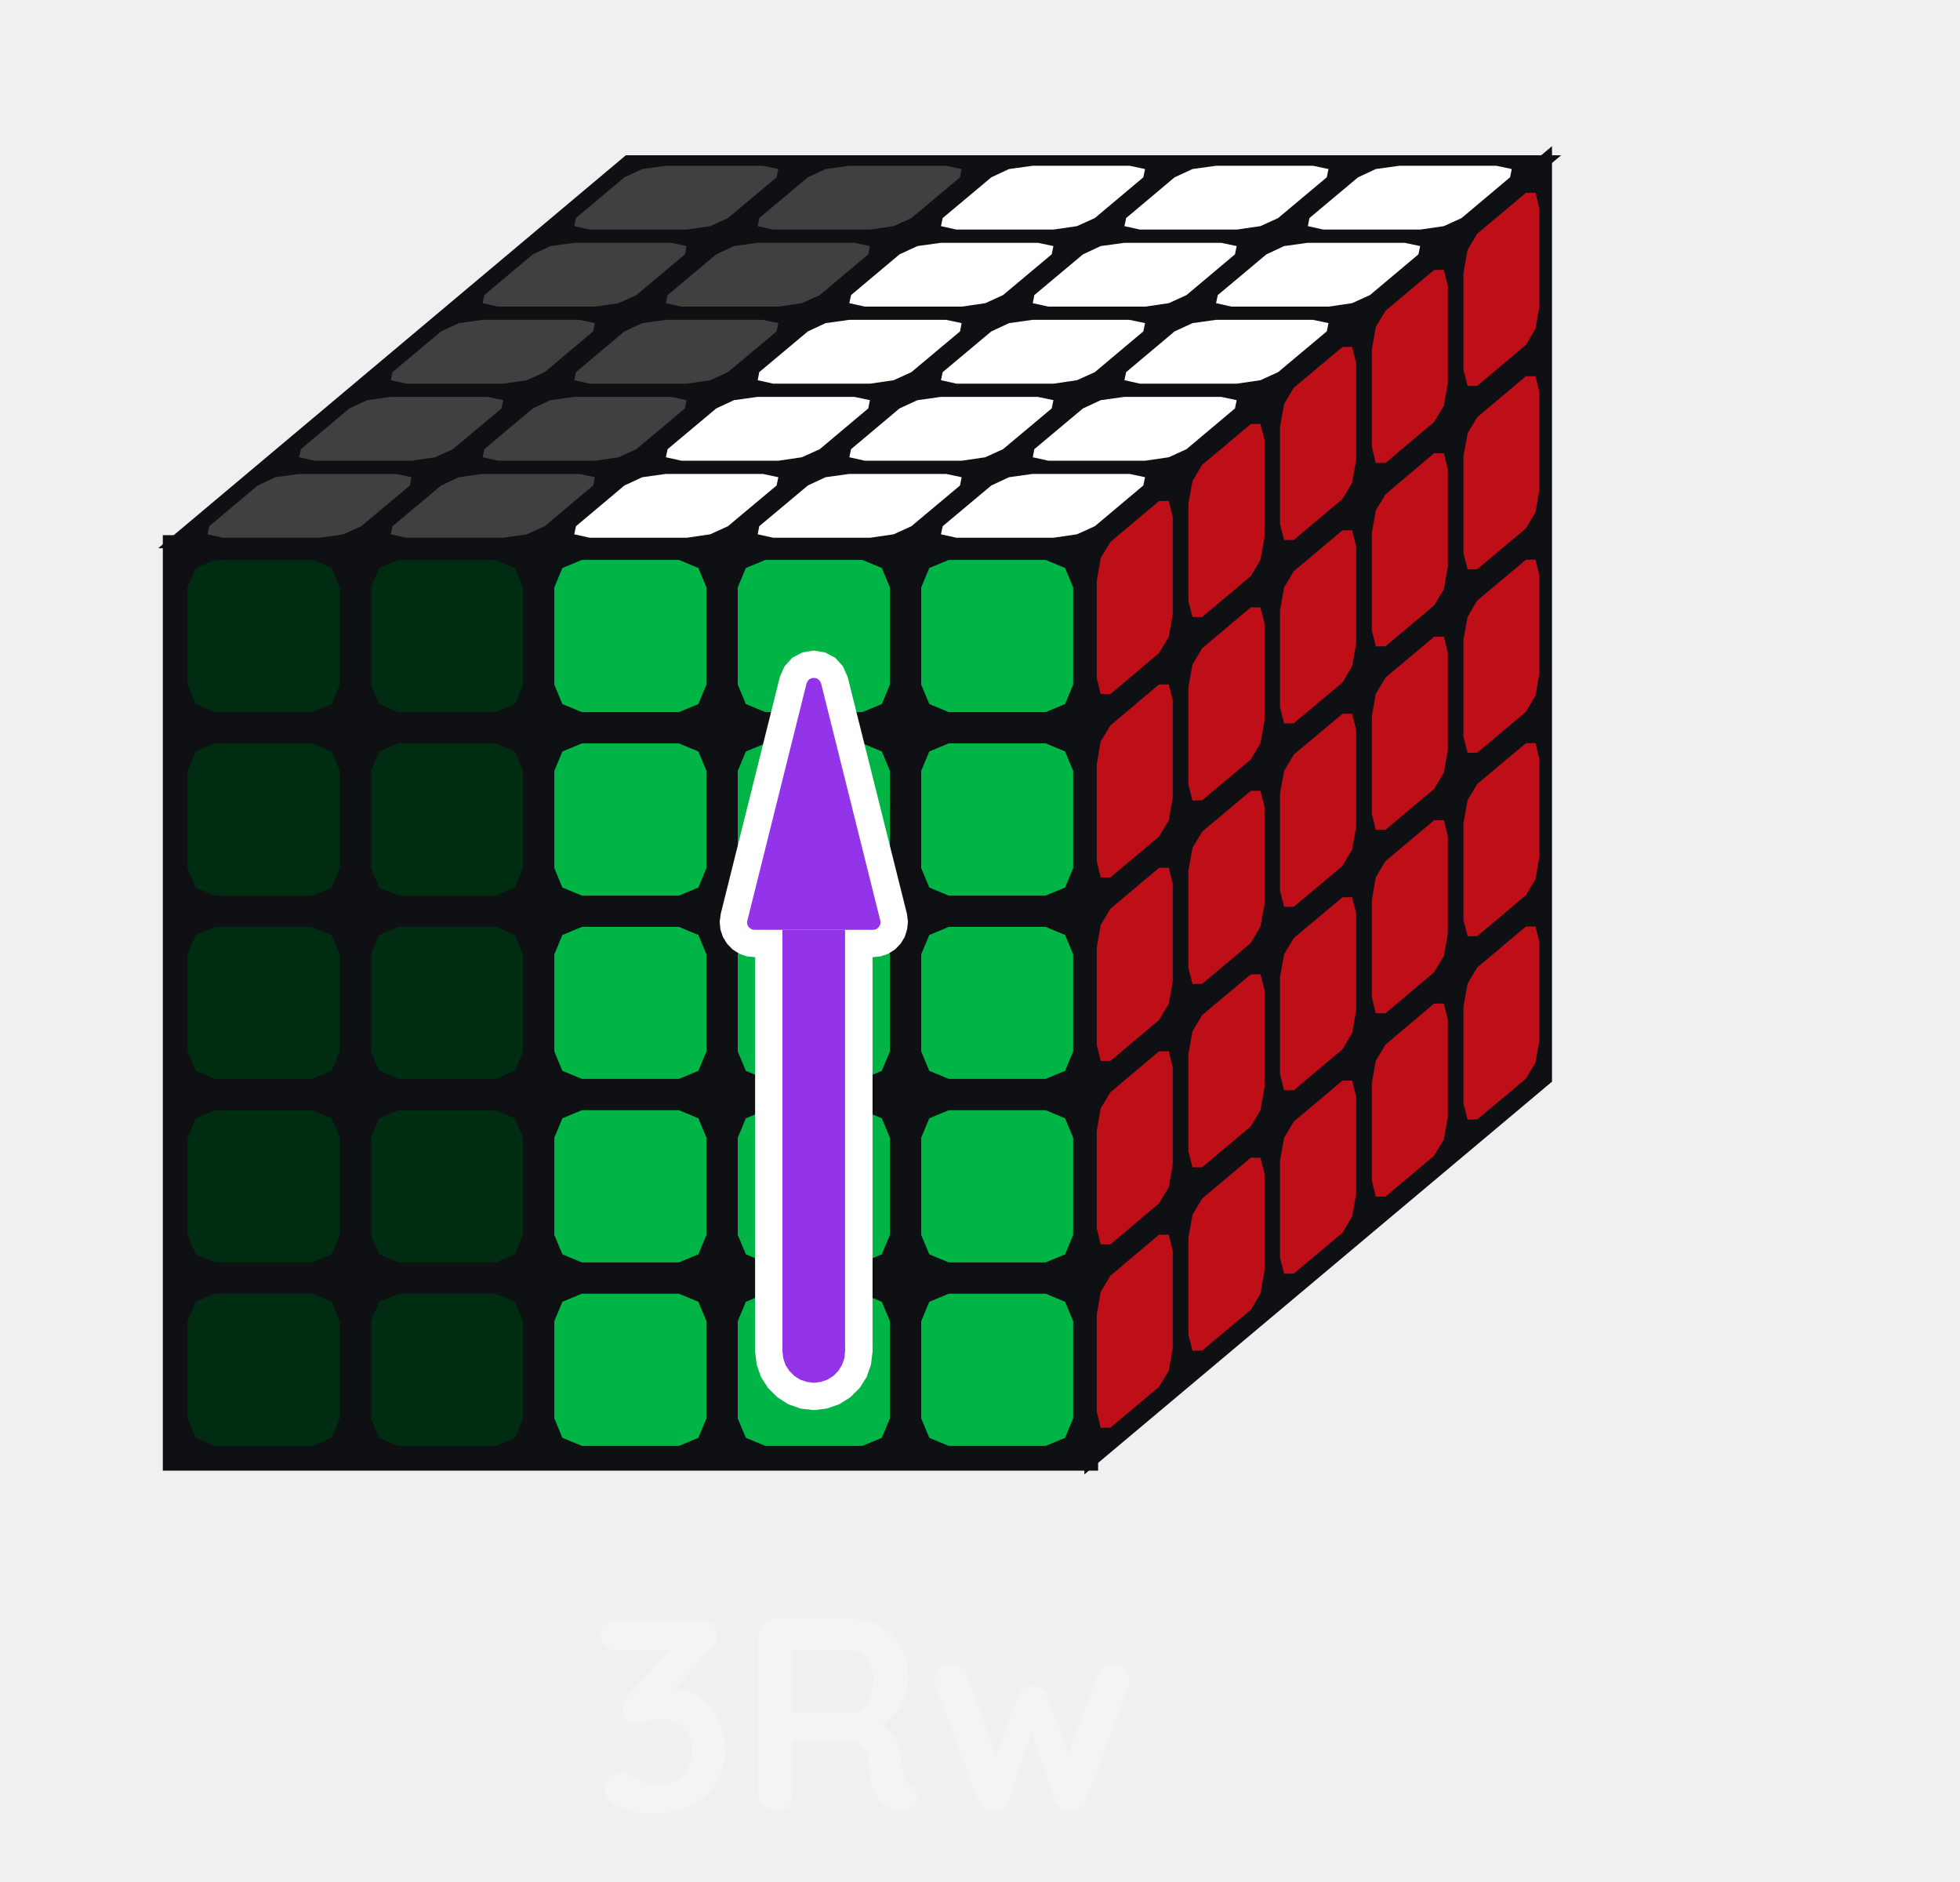
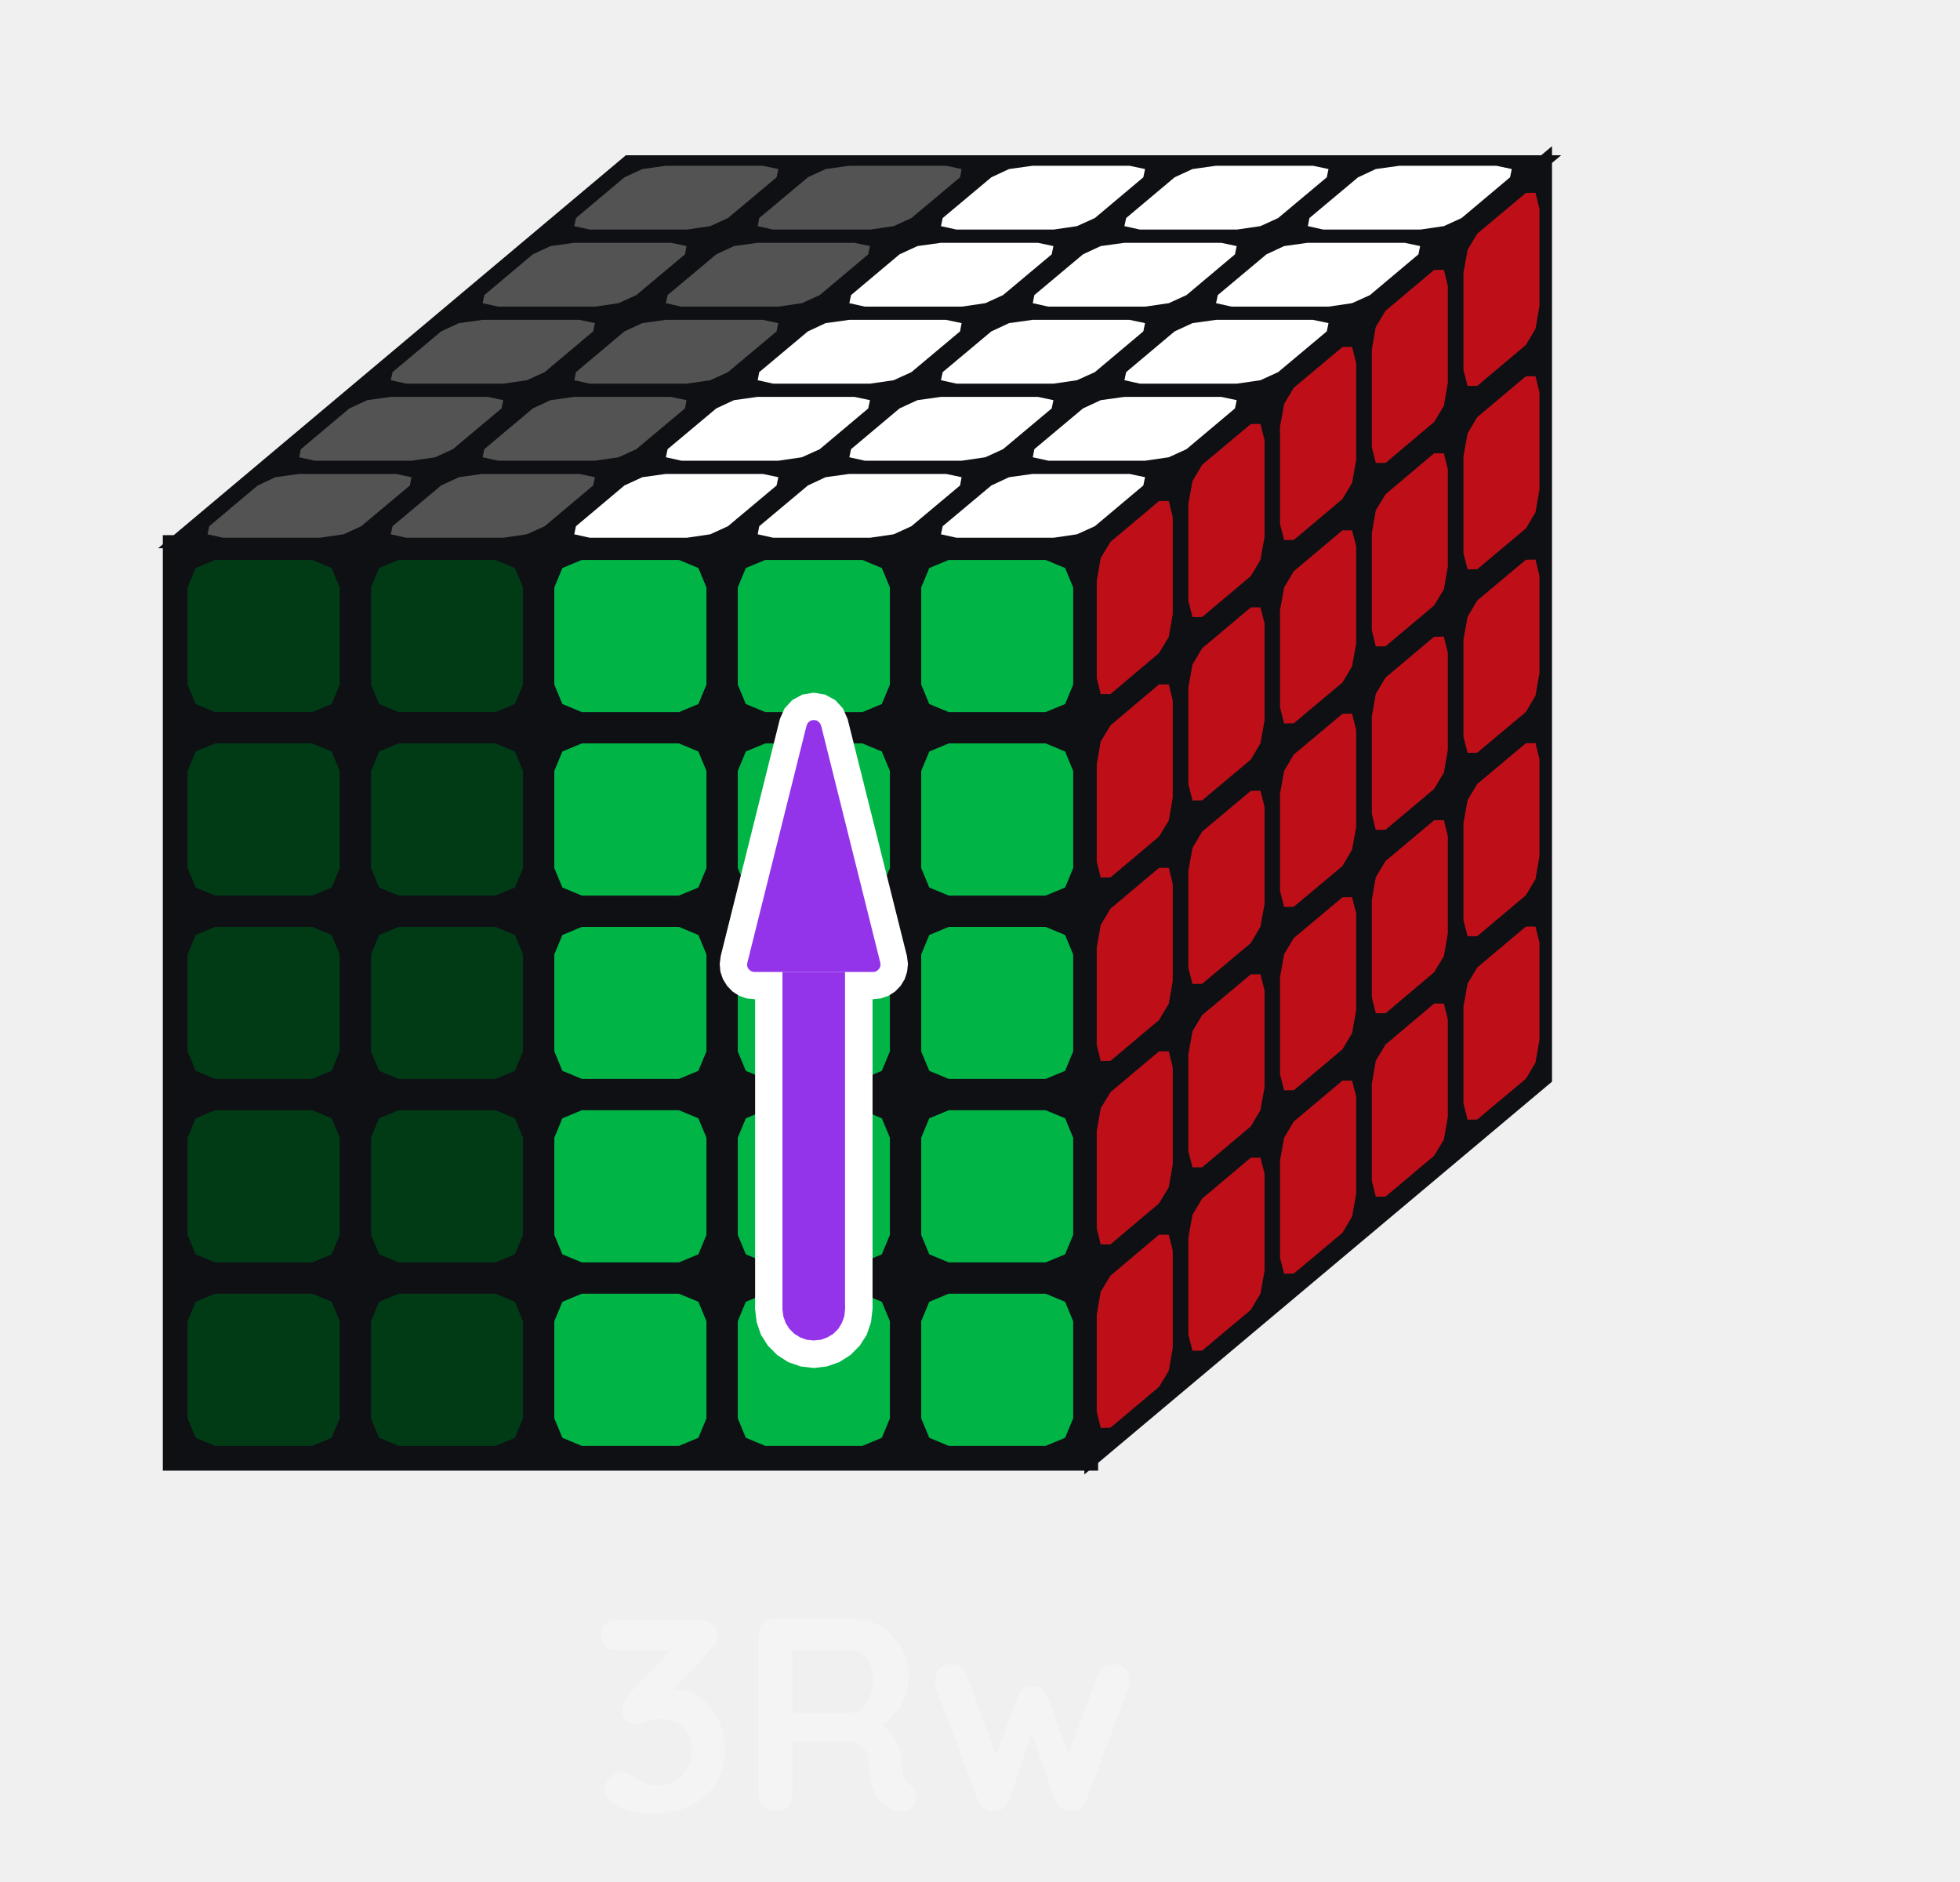
<svg xmlns="http://www.w3.org/2000/svg" viewBox="0 0 114.00 109.20" width="100" height="96">
  <polygon points="9.47,85.40 63.87,85.40 63.87,31.00 9.47,31.00" fill="#0e1014" />
  <polygon points="9.20,31.76 63.60,31.76 90.80,8.91 36.40,8.91" fill="#0e1014" />
  <polygon points="63.07,85.62 90.27,62.78 90.27,8.38 63.07,31.22" fill="#0e1014" />
-   <polygon points="45.17,10.19 45.27,9.71 44.37,9.52 38.72,9.52 37.36,9.71 36.32,10.19 33.50,12.56 33.40,13.03 34.30,13.23 39.95,13.23 41.31,13.03 42.34,12.56" fill="#404040" />
-   <polygon points="55.84,10.19 55.93,9.71 55.03,9.52 49.39,9.52 48.02,9.71 46.99,10.19 44.16,12.56 44.07,13.03 44.97,13.23 50.61,13.23 51.98,13.03 53.01,12.56" fill="#404040" />
+   <polygon points="45.17,10.19 45.27,9.71 44.37,9.52 38.72,9.52 37.36,9.71 36.32,10.19 33.50,12.56 33.40,13.03 34.30,13.23 39.95,13.23 41.31,13.03 42.34,12.56" fill="#535353" />
+   <polygon points="55.84,10.19 55.93,9.71 55.03,9.52 49.39,9.52 48.02,9.71 46.99,10.19 44.16,12.56 44.07,13.03 44.97,13.23 50.61,13.23 51.98,13.03 53.01,12.56" fill="#535353" />
  <polygon points="66.50,10.19 66.60,9.71 65.70,9.52 60.05,9.52 58.69,9.71 57.66,10.19 54.83,12.56 54.73,13.03 55.63,13.23 61.28,13.23 62.64,13.03 63.68,12.56" fill="#ffffff" />
  <polygon points="77.17,10.19 77.27,9.71 76.37,9.52 70.72,9.52 69.36,9.71 68.32,10.19 65.50,12.56 65.40,13.03 66.30,13.23 71.94,13.23 73.31,13.03 74.34,12.56" fill="#ffffff" />
  <polygon points="87.83,10.19 87.93,9.71 87.03,9.52 81.39,9.52 80.02,9.71 78.99,10.19 76.16,12.56 76.07,13.03 76.97,13.23 82.61,13.23 83.98,13.03 85.01,12.56" fill="#ffffff" />
-   <polygon points="39.84,14.67 39.93,14.19 39.03,14.00 33.39,14.00 32.02,14.19 30.99,14.67 28.17,17.04 28.07,17.51 28.97,17.71 34.61,17.71 35.98,17.51 37.01,17.04" fill="#404040" />
-   <polygon points="50.50,14.67 50.60,14.19 49.70,14.00 44.05,14.00 42.69,14.19 41.66,14.67 38.83,17.04 38.73,17.51 39.63,17.71 45.28,17.71 46.64,17.51 47.68,17.04" fill="#404040" />
+   <polygon points="39.84,14.67 39.93,14.19 39.03,14.00 33.39,14.00 32.02,14.19 30.99,14.67 28.17,17.04 28.07,17.51 28.97,17.71 34.61,17.71 35.98,17.51 37.01,17.04" fill="#535353" />
+   <polygon points="50.50,14.67 50.60,14.19 49.70,14.00 44.05,14.00 42.69,14.19 41.66,14.67 38.83,17.04 38.73,17.51 39.63,17.71 45.28,17.71 46.64,17.51 47.68,17.04" fill="#535353" />
  <polygon points="61.17,14.67 61.27,14.19 60.37,14.00 54.72,14.00 53.36,14.19 52.32,14.67 49.50,17.04 49.40,17.51 50.30,17.71 55.95,17.71 57.31,17.51 58.34,17.04" fill="#ffffff" />
  <polygon points="71.83,14.67 71.93,14.19 71.03,14.00 65.39,14.00 64.02,14.19 62.99,14.67 60.16,17.04 60.07,17.51 60.97,17.71 66.61,17.71 67.98,17.51 69.01,17.04" fill="#ffffff" />
  <polygon points="82.50,14.67 82.60,14.19 81.70,14.00 76.05,14.00 74.69,14.19 73.66,14.67 70.83,17.04 70.73,17.51 71.63,17.71 77.28,17.71 78.64,17.51 79.68,17.04" fill="#ffffff" />
-   <polygon points="34.50,19.15 34.60,18.67 33.70,18.48 28.06,18.48 26.69,18.67 25.66,19.15 22.83,21.52 22.73,21.99 23.63,22.19 29.28,22.19 30.64,21.99 31.68,21.52" fill="#404040" />
-   <polygon points="45.17,19.15 45.27,18.67 44.37,18.48 38.72,18.48 37.36,18.67 36.32,19.15 33.50,21.52 33.40,21.99 34.30,22.19 39.95,22.19 41.31,21.99 42.34,21.52" fill="#404040" />
+   <polygon points="34.50,19.15 34.60,18.67 33.70,18.48 28.06,18.48 26.69,18.67 25.66,19.15 22.83,21.52 22.73,21.99 23.63,22.19 29.28,22.19 30.64,21.99 31.68,21.52" fill="#535353" />
+   <polygon points="45.17,19.15 45.27,18.67 44.37,18.48 38.72,18.48 37.36,18.67 36.32,19.15 33.50,21.52 33.40,21.99 34.30,22.19 39.95,22.19 41.31,21.99 42.34,21.52" fill="#535353" />
  <polygon points="55.84,19.15 55.93,18.67 55.03,18.48 49.39,18.48 48.02,18.67 46.99,19.15 44.16,21.52 44.07,21.99 44.97,22.19 50.61,22.19 51.98,21.99 53.01,21.52" fill="#ffffff" />
  <polygon points="66.50,19.15 66.60,18.67 65.70,18.48 60.05,18.48 58.69,18.67 57.66,19.15 54.83,21.52 54.73,21.99 55.63,22.19 61.28,22.19 62.64,21.99 63.68,21.52" fill="#ffffff" />
  <polygon points="77.17,19.15 77.27,18.67 76.37,18.48 70.72,18.48 69.36,18.67 68.32,19.15 65.50,21.52 65.40,21.99 66.30,22.19 71.94,22.19 73.31,21.99 74.34,21.52" fill="#ffffff" />
-   <polygon points="29.17,23.63 29.27,23.15 28.37,22.96 22.72,22.96 21.36,23.15 20.32,23.63 17.50,26.00 17.40,26.47 18.30,26.67 23.95,26.67 25.31,26.47 26.34,26.00" fill="#404040" />
-   <polygon points="39.84,23.63 39.93,23.15 39.03,22.96 33.39,22.96 32.02,23.15 30.99,23.63 28.17,26.00 28.07,26.47 28.97,26.67 34.61,26.67 35.98,26.47 37.01,26.00" fill="#404040" />
+   <polygon points="29.17,23.63 29.27,23.15 28.37,22.96 22.72,22.96 21.36,23.15 20.32,23.63 17.50,26.00 17.40,26.47 18.30,26.67 23.95,26.67 25.31,26.47 26.34,26.00" fill="#535353" />
+   <polygon points="39.84,23.63 39.93,23.15 39.03,22.96 33.39,22.96 32.02,23.15 30.99,23.63 28.17,26.00 28.07,26.47 28.97,26.67 34.61,26.67 35.98,26.47 37.01,26.00" fill="#535353" />
  <polygon points="50.50,23.63 50.60,23.15 49.70,22.96 44.05,22.96 42.69,23.15 41.66,23.63 38.83,26.00 38.73,26.47 39.63,26.67 45.28,26.67 46.64,26.47 47.68,26.00" fill="#ffffff" />
  <polygon points="61.17,23.63 61.27,23.15 60.37,22.96 54.72,22.96 53.36,23.15 52.32,23.63 49.50,26.00 49.40,26.47 50.30,26.67 55.95,26.67 57.31,26.47 58.34,26.00" fill="#ffffff" />
  <polygon points="71.83,23.63 71.93,23.15 71.03,22.96 65.39,22.96 64.02,23.15 62.99,23.63 60.16,26.00 60.07,26.47 60.97,26.67 66.61,26.67 67.98,26.47 69.01,26.00" fill="#ffffff" />
-   <polygon points="23.84,28.11 23.93,27.63 23.03,27.44 17.39,27.44 16.02,27.63 14.99,28.11 12.17,30.48 12.07,30.95 12.97,31.15 18.61,31.15 19.98,30.95 21.01,30.48" fill="#404040" />
-   <polygon points="34.50,28.11 34.60,27.63 33.70,27.44 28.05,27.44 26.69,27.63 25.66,28.11 22.83,30.48 22.73,30.95 23.63,31.15 29.28,31.15 30.64,30.95 31.68,30.48" fill="#404040" />
+   <polygon points="23.84,28.11 23.93,27.63 23.03,27.44 17.39,27.44 16.02,27.63 14.99,28.11 12.17,30.48 12.07,30.95 12.97,31.15 18.61,31.15 19.98,30.95 21.01,30.48" fill="#535353" />
+   <polygon points="34.50,28.11 34.60,27.63 33.70,27.44 28.05,27.44 26.69,27.63 25.66,28.11 22.83,30.48 22.73,30.95 23.63,31.15 29.28,31.15 30.64,30.95 31.68,30.48" fill="#535353" />
  <polygon points="45.17,28.11 45.27,27.63 44.37,27.44 38.72,27.44 37.36,27.63 36.32,28.11 33.50,30.48 33.40,30.95 34.30,31.15 39.95,31.15 41.31,30.95 42.34,30.48" fill="#ffffff" />
  <polygon points="55.84,28.11 55.93,27.63 55.03,27.44 49.39,27.44 48.02,27.63 46.99,28.11 44.16,30.48 44.07,30.95 44.97,31.15 50.61,31.15 51.98,30.95 53.01,30.48" fill="#ffffff" />
  <polygon points="66.50,28.11 66.60,27.63 65.70,27.44 60.05,27.44 58.69,27.63 57.66,28.11 54.83,30.48 54.73,30.95 55.63,31.15 61.28,31.15 62.64,30.95 63.68,30.48" fill="#ffffff" />
  <polygon points="68.21,29.95 67.98,29.01 67.41,29.02 64.59,31.39 64.02,32.33 63.79,33.66 63.79,39.31 64.02,40.24 64.59,40.24 67.41,37.86 67.98,36.92 68.21,35.59" fill="#be0f19" />
  <polygon points="73.55,25.47 73.31,24.53 72.75,24.54 69.92,26.91 69.36,27.85 69.12,29.18 69.12,34.83 69.36,35.76 69.92,35.76 72.75,33.38 73.31,32.44 73.55,31.11" fill="#be0f19" />
  <polygon points="78.88,20.99 78.64,20.05 78.08,20.06 75.25,22.43 74.69,23.37 74.45,24.70 74.45,30.35 74.69,31.28 75.25,31.28 78.08,28.90 78.64,27.96 78.88,26.63" fill="#be0f19" />
  <polygon points="84.21,16.51 83.98,15.57 83.41,15.58 80.59,17.95 80.02,18.89 79.79,20.22 79.79,25.87 80.02,26.80 80.59,26.80 83.41,24.42 83.98,23.48 84.21,22.15" fill="#be0f19" />
  <polygon points="89.54,12.03 89.31,11.09 88.75,11.10 85.92,13.47 85.36,14.41 85.12,15.74 85.12,21.39 85.36,22.32 85.92,22.32 88.75,19.94 89.31,19.00 89.54,17.67" fill="#be0f19" />
  <polygon points="68.21,40.61 67.98,39.68 67.41,39.68 64.59,42.06 64.02,43.00 63.79,44.33 63.79,49.97 64.02,50.91 64.59,50.90 67.41,48.53 67.98,47.59 68.21,46.26" fill="#be0f19" />
  <polygon points="73.55,36.13 73.31,35.20 72.75,35.20 69.92,37.58 69.36,38.52 69.12,39.85 69.12,45.49 69.36,46.43 69.92,46.42 72.75,44.05 73.31,43.11 73.55,41.78" fill="#be0f19" />
  <polygon points="78.88,31.65 78.64,30.72 78.08,30.72 75.25,33.10 74.69,34.04 74.45,35.37 74.45,41.01 74.69,41.95 75.25,41.94 78.08,39.57 78.64,38.63 78.88,37.30" fill="#be0f19" />
  <polygon points="84.21,27.17 83.98,26.24 83.41,26.24 80.59,28.62 80.02,29.56 79.79,30.89 79.79,36.53 80.02,37.47 80.59,37.46 83.41,35.09 83.98,34.15 84.21,32.82" fill="#be0f19" />
  <polygon points="89.54,22.69 89.31,21.76 88.75,21.76 85.92,24.14 85.36,25.08 85.12,26.41 85.12,32.05 85.36,32.99 85.92,32.98 88.75,30.61 89.31,29.67 89.54,28.34" fill="#be0f19" />
  <polygon points="68.21,51.28 67.98,50.34 67.41,50.35 64.59,52.72 64.02,53.67 63.79,54.99 63.79,60.64 64.02,61.58 64.59,61.57 67.41,59.20 67.98,58.25 68.21,56.93" fill="#be0f19" />
  <polygon points="73.55,46.80 73.31,45.86 72.75,45.87 69.92,48.24 69.36,49.19 69.12,50.51 69.12,56.16 69.36,57.10 69.92,57.09 72.75,54.72 73.31,53.77 73.55,52.45" fill="#be0f19" />
  <polygon points="78.88,42.32 78.64,41.38 78.08,41.39 75.25,43.76 74.69,44.71 74.45,46.03 74.45,51.68 74.69,52.62 75.25,52.61 78.08,50.24 78.64,49.29 78.88,47.97" fill="#be0f19" />
  <polygon points="84.21,37.84 83.98,36.90 83.41,36.91 80.59,39.28 80.02,40.23 79.79,41.55 79.79,47.20 80.02,48.14 80.59,48.13 83.41,45.76 83.98,44.81 84.21,43.49" fill="#be0f19" />
  <polygon points="89.54,33.36 89.31,32.42 88.75,32.43 85.92,34.80 85.36,35.75 85.12,37.07 85.12,42.72 85.36,43.66 85.92,43.65 88.75,41.28 89.31,40.33 89.54,39.01" fill="#be0f19" />
  <polygon points="68.21,61.95 67.98,61.01 67.41,61.02 64.59,63.39 64.02,64.33 63.79,65.66 63.79,71.31 64.02,72.24 64.59,72.24 67.41,69.86 67.98,68.92 68.21,67.59" fill="#be0f19" />
  <polygon points="73.55,57.47 73.31,56.53 72.75,56.54 69.92,58.91 69.36,59.85 69.12,61.18 69.12,66.83 69.36,67.76 69.92,67.76 72.75,65.38 73.31,64.44 73.55,63.11" fill="#be0f19" />
  <polygon points="78.88,52.99 78.64,52.05 78.08,52.06 75.25,54.43 74.69,55.37 74.45,56.70 74.45,62.35 74.69,63.28 75.25,63.28 78.08,60.90 78.64,59.96 78.88,58.63" fill="#be0f19" />
  <polygon points="84.21,48.51 83.98,47.57 83.41,47.58 80.59,49.95 80.02,50.89 79.79,52.22 79.79,57.87 80.02,58.80 80.59,58.80 83.41,56.42 83.98,55.48 84.21,54.15" fill="#be0f19" />
  <polygon points="89.54,44.03 89.31,43.09 88.75,43.10 85.92,45.47 85.36,46.41 85.12,47.74 85.12,53.39 85.36,54.32 85.92,54.32 88.75,51.94 89.31,51.00 89.54,49.67" fill="#be0f19" />
  <polygon points="68.21,72.61 67.98,71.68 67.41,71.68 64.59,74.06 64.02,75.00 63.79,76.33 63.79,81.97 64.02,82.91 64.59,82.90 67.41,80.53 67.98,79.59 68.21,78.26" fill="#be0f19" />
  <polygon points="73.55,68.13 73.31,67.20 72.75,67.20 69.92,69.58 69.36,70.52 69.12,71.85 69.12,77.49 69.36,78.43 69.92,78.42 72.75,76.05 73.31,75.11 73.55,73.78" fill="#be0f19" />
  <polygon points="78.88,63.65 78.64,62.72 78.08,62.72 75.25,65.10 74.69,66.04 74.45,67.37 74.45,73.01 74.69,73.95 75.25,73.94 78.08,71.57 78.64,70.63 78.88,69.30" fill="#be0f19" />
  <polygon points="84.21,59.17 83.98,58.24 83.41,58.24 80.59,60.62 80.02,61.56 79.79,62.89 79.79,68.53 80.02,69.47 80.59,69.46 83.41,67.09 83.98,66.15 84.21,64.82" fill="#be0f19" />
  <polygon points="89.54,54.69 89.31,53.76 88.75,53.76 85.92,56.14 85.36,57.08 85.12,58.41 85.12,64.05 85.36,64.99 85.92,64.98 88.75,62.61 89.31,61.67 89.54,60.34" fill="#be0f19" />
-   <polygon points="19.76,34.04 19.29,32.91 18.16,32.44 12.51,32.44 11.38,32.91 10.91,34.04 10.91,39.69 11.38,40.82 12.51,41.29 18.16,41.29 19.29,40.82 19.76,39.69" fill="#002d11" />
-   <polygon points="30.42,34.04 29.95,32.91 28.82,32.44 23.18,32.44 22.05,32.91 21.58,34.04 21.58,39.69 22.05,40.82 23.18,41.29 28.82,41.29 29.95,40.82 30.42,39.69" fill="#002d11" />
+   <polygon points="19.76,34.04 19.29,32.91 18.16,32.44 12.51,32.44 11.38,32.91 10.91,34.04 10.91,39.69 11.38,40.82 12.51,41.29 18.16,41.29 19.29,40.82 19.76,39.69" fill="#003b16" />
+   <polygon points="30.42,34.04 29.95,32.91 28.82,32.44 23.18,32.44 22.05,32.91 21.58,34.04 21.58,39.69 22.05,40.82 23.18,41.29 28.82,41.29 29.95,40.82 30.42,39.69" fill="#003b16" />
  <polygon points="41.09,34.04 40.62,32.91 39.49,32.44 33.84,32.44 32.71,32.91 32.24,34.04 32.24,39.69 32.71,40.82 33.84,41.29 39.49,41.29 40.62,40.82 41.09,39.69" fill="#00b445" />
  <polygon points="51.76,34.04 51.29,32.91 50.16,32.44 44.51,32.44 43.38,32.91 42.91,34.04 42.91,39.69 43.38,40.82 44.51,41.29 50.16,41.29 51.29,40.82 51.76,39.69" fill="#00b445" />
  <polygon points="62.42,34.04 61.95,32.91 60.82,32.44 55.18,32.44 54.05,32.91 53.58,34.04 53.58,39.69 54.05,40.82 55.18,41.29 60.82,41.29 61.95,40.82 62.42,39.69" fill="#00b445" />
-   <polygon points="19.76,44.71 19.29,43.58 18.16,43.11 12.51,43.11 11.38,43.58 10.91,44.71 10.91,50.36 11.38,51.49 12.51,51.96 18.16,51.96 19.29,51.49 19.76,50.36" fill="#002d11" />
-   <polygon points="30.42,44.71 29.95,43.58 28.82,43.11 23.18,43.11 22.05,43.58 21.58,44.71 21.58,50.36 22.05,51.49 23.18,51.96 28.82,51.96 29.95,51.49 30.42,50.36" fill="#002d11" />
+   <polygon points="19.76,44.71 19.29,43.58 18.16,43.11 12.51,43.11 11.38,43.58 10.91,44.71 10.91,50.36 11.38,51.49 12.51,51.96 18.16,51.96 19.29,51.49 19.76,50.36" fill="#003b16" />
+   <polygon points="30.42,44.71 29.95,43.58 28.82,43.11 23.18,43.11 22.05,43.58 21.58,44.71 21.58,50.36 22.05,51.49 23.18,51.96 28.82,51.96 29.95,51.49 30.42,50.36" fill="#003b16" />
  <polygon points="41.09,44.71 40.62,43.58 39.49,43.11 33.84,43.11 32.71,43.58 32.24,44.71 32.24,50.36 32.71,51.49 33.84,51.96 39.49,51.96 40.62,51.49 41.09,50.36" fill="#00b445" />
  <polygon points="51.76,44.71 51.29,43.58 50.16,43.11 44.51,43.11 43.38,43.58 42.91,44.71 42.91,50.36 43.38,51.49 44.51,51.96 50.16,51.96 51.29,51.49 51.76,50.36" fill="#00b445" />
  <polygon points="62.42,44.71 61.95,43.58 60.82,43.11 55.18,43.11 54.05,43.58 53.58,44.71 53.58,50.36 54.05,51.49 55.18,51.96 60.82,51.96 61.95,51.49 62.42,50.36" fill="#00b445" />
-   <polygon points="19.76,55.38 19.29,54.25 18.16,53.78 12.51,53.78 11.38,54.25 10.91,55.38 10.91,61.02 11.38,62.15 12.51,62.62 18.16,62.62 19.29,62.15 19.76,61.02" fill="#002d11" />
-   <polygon points="30.42,55.38 29.95,54.25 28.82,53.78 23.18,53.78 22.05,54.25 21.58,55.38 21.58,61.02 22.05,62.15 23.18,62.62 28.82,62.62 29.95,62.15 30.42,61.02" fill="#002d11" />
+   <polygon points="19.76,55.38 19.29,54.25 18.16,53.78 12.51,53.78 11.38,54.25 10.91,55.38 10.91,61.02 11.38,62.15 12.51,62.62 18.16,62.62 19.29,62.15 19.76,61.02" fill="#003b16" />
+   <polygon points="30.42,55.38 29.95,54.25 28.82,53.78 23.18,53.78 22.05,54.25 21.58,55.38 21.58,61.02 22.05,62.15 23.18,62.62 28.82,62.62 29.95,62.15 30.42,61.02" fill="#003b16" />
  <polygon points="41.09,55.38 40.62,54.25 39.49,53.78 33.84,53.78 32.71,54.25 32.24,55.38 32.24,61.02 32.71,62.15 33.84,62.62 39.49,62.62 40.62,62.15 41.09,61.02" fill="#00b445" />
  <polygon points="51.76,55.38 51.29,54.25 50.16,53.78 44.51,53.78 43.38,54.25 42.91,55.38 42.91,61.02 43.38,62.15 44.51,62.62 50.16,62.62 51.29,62.15 51.76,61.02" fill="#00b445" />
  <polygon points="62.42,55.38 61.95,54.25 60.82,53.78 55.18,53.78 54.05,54.25 53.58,55.38 53.58,61.02 54.05,62.15 55.18,62.62 60.82,62.62 61.95,62.15 62.42,61.02" fill="#00b445" />
-   <polygon points="19.76,66.04 19.29,64.91 18.16,64.44 12.51,64.44 11.38,64.91 10.91,66.04 10.91,71.69 11.38,72.82 12.51,73.29 18.16,73.29 19.29,72.82 19.76,71.69" fill="#002d11" />
-   <polygon points="30.42,66.04 29.95,64.91 28.82,64.44 23.18,64.44 22.05,64.91 21.58,66.04 21.58,71.69 22.05,72.82 23.18,73.29 28.82,73.29 29.95,72.82 30.42,71.69" fill="#002d11" />
+   <polygon points="19.76,66.04 19.29,64.91 18.16,64.44 12.51,64.44 11.38,64.91 10.91,66.04 10.91,71.69 11.38,72.82 12.51,73.29 18.16,73.29 19.29,72.82 19.76,71.69" fill="#003b16" />
+   <polygon points="30.42,66.04 29.95,64.91 28.82,64.44 23.18,64.44 22.05,64.91 21.58,66.04 21.58,71.69 22.05,72.82 23.18,73.29 28.82,73.29 29.95,72.82 30.42,71.69" fill="#003b16" />
  <polygon points="41.09,66.04 40.62,64.91 39.49,64.44 33.84,64.44 32.71,64.91 32.24,66.04 32.24,71.69 32.71,72.82 33.84,73.29 39.49,73.29 40.62,72.82 41.09,71.69" fill="#00b445" />
  <polygon points="51.76,66.04 51.29,64.91 50.16,64.44 44.51,64.44 43.38,64.91 42.91,66.04 42.91,71.69 43.38,72.82 44.51,73.29 50.16,73.29 51.29,72.82 51.76,71.69" fill="#00b445" />
  <polygon points="62.42,66.04 61.95,64.91 60.82,64.44 55.18,64.44 54.05,64.91 53.58,66.04 53.58,71.69 54.05,72.82 55.18,73.29 60.82,73.29 61.95,72.82 62.42,71.69" fill="#00b445" />
-   <polygon points="19.76,76.71 19.29,75.58 18.16,75.11 12.51,75.11 11.38,75.58 10.91,76.71 10.91,82.36 11.38,83.49 12.51,83.96 18.16,83.96 19.29,83.49 19.76,82.36" fill="#002d11" />
-   <polygon points="30.42,76.71 29.95,75.58 28.82,75.11 23.18,75.11 22.05,75.58 21.58,76.71 21.58,82.36 22.05,83.49 23.18,83.96 28.82,83.96 29.95,83.49 30.42,82.36" fill="#002d11" />
+   <polygon points="19.76,76.71 19.29,75.58 18.16,75.11 12.51,75.11 11.38,75.58 10.91,76.71 10.91,82.36 11.38,83.49 12.51,83.96 18.16,83.96 19.29,83.49 19.76,82.36" fill="#003b16" />
+   <polygon points="30.42,76.71 29.95,75.58 28.82,75.11 23.18,75.11 22.05,75.58 21.58,76.71 21.58,82.36 22.05,83.49 23.18,83.96 28.82,83.96 29.95,83.49 30.42,82.36" fill="#003b16" />
  <polygon points="41.09,76.71 40.62,75.58 39.49,75.11 33.84,75.11 32.71,75.58 32.24,76.71 32.24,82.36 32.71,83.49 33.84,83.96 39.49,83.96 40.62,83.49 41.09,82.36" fill="#00b445" />
  <polygon points="51.76,76.71 51.29,75.58 50.16,75.11 44.51,75.11 43.38,75.58 42.91,76.71 42.91,82.36 43.38,83.49 44.51,83.96 50.16,83.96 51.29,83.49 51.76,82.36" fill="#00b445" />
  <polygon points="62.42,76.71 61.95,75.58 60.82,75.11 55.18,75.11 54.05,75.58 53.58,76.71 53.58,82.36 54.05,83.49 55.18,83.96 60.82,83.96 61.95,83.49 62.42,82.36" fill="#00b445" />
-   <polygon points="43.92,78.47 43.92,53.95 50.75,53.95 50.75,78.47" fill="#ffffff" />
-   <polygon points="50.75,78.47 50.66,77.71 50.41,76.99 50.00,76.34 49.46,75.80 48.81,75.39 48.09,75.14 47.33,75.05 46.57,75.14 45.85,75.39 45.21,75.80 44.67,76.34 44.26,76.99 44.01,77.71 43.92,78.47 44.01,79.23 44.26,79.95 44.67,80.59 45.21,81.13 45.85,81.54 46.57,81.79 47.33,81.88 48.09,81.79 48.81,81.54 49.46,81.13 50.00,80.59 50.41,79.95 50.66,79.23" fill="#ffffff" />
-   <polygon points="43.89,55.54 43.43,55.49 43.00,55.34 42.61,55.09 42.29,54.76 42.05,54.37 41.90,53.93 41.86,53.48 41.92,53.02 45.36,39.24 45.63,38.63 46.08,38.13 46.67,37.82 47.33,37.71 47.99,37.82 48.58,38.13 49.03,38.63 49.30,39.24 52.75,53.02 52.81,53.48 52.76,53.93 52.62,54.37 52.38,54.76 52.06,55.09 51.67,55.34 51.23,55.49 50.78,55.54" fill="#ffffff" />
-   <polygon points="45.51,78.47 45.51,53.95 49.15,53.95 49.15,78.47" fill="#9333ea" />
-   <polygon points="49.15,78.47 49.11,78.06 48.97,77.68 48.76,77.33 48.47,77.04 48.12,76.83 47.74,76.69 47.33,76.65 46.93,76.69 46.54,76.83 46.20,77.04 45.91,77.33 45.69,77.68 45.56,78.06 45.51,78.47 45.56,78.87 45.69,79.26 45.91,79.60 46.20,79.89 46.54,80.11 46.93,80.24 47.33,80.29 47.74,80.24 48.12,80.11 48.47,79.89 48.76,79.60 48.97,79.26 49.11,78.87" fill="#9333ea" />
-   <polygon points="43.89,53.95 43.79,53.94 43.70,53.91 43.61,53.85 43.54,53.78 43.49,53.70 43.46,53.60 43.45,53.50 43.47,53.41 46.91,39.63 46.97,39.50 47.06,39.39 47.19,39.32 47.33,39.30 47.48,39.32 47.60,39.39 47.70,39.50 47.76,39.63 51.20,53.41 51.21,53.50 51.21,53.60 51.17,53.70 51.12,53.78 51.05,53.85 50.97,53.91 50.88,53.94 50.78,53.95" fill="#9333ea" />
+   <polygon points="43.92,76.01 43.92,56.40 50.75,56.40 50.75,76.01" fill="#ffffff" />
+   <polygon points="50.75,76.01 50.66,75.26 50.41,74.53 50.00,73.89 49.46,73.35 48.81,72.94 48.09,72.69 47.33,72.60 46.57,72.69 45.85,72.94 45.21,73.35 44.67,73.89 44.26,74.53 44.01,75.26 43.92,76.01 44.01,76.77 44.26,77.50 44.67,78.14 45.21,78.68 45.85,79.09 46.57,79.34 47.33,79.43 48.09,79.34 48.81,79.09 49.46,78.68 50.00,78.14 50.41,77.50 50.66,76.77" fill="#ffffff" />
+   <polygon points="43.89,57.99 43.43,57.94 43.00,57.79 42.61,57.54 42.29,57.21 42.05,56.82 41.90,56.39 41.86,55.93 41.92,55.47 45.36,41.69 45.63,41.08 46.08,40.59 46.67,40.27 47.33,40.16 47.99,40.27 48.58,40.59 49.03,41.08 49.30,41.69 52.75,55.47 52.81,55.93 52.76,56.39 52.62,56.82 52.38,57.21 52.06,57.54 51.67,57.79 51.23,57.94 50.78,57.99" fill="#ffffff" />
+   <polygon points="45.51,76.01 45.51,56.40 49.15,56.40 49.15,76.01" fill="#9333ea" />
+   <polygon points="49.15,76.01 49.11,75.61 48.97,75.23 48.76,74.88 48.47,74.59 48.12,74.38 47.74,74.24 47.33,74.19 46.93,74.24 46.54,74.38 46.20,74.59 45.91,74.88 45.69,75.23 45.56,75.61 45.51,76.01 45.56,76.42 45.69,76.80 45.91,77.15 46.20,77.44 46.54,77.65 46.93,77.79 47.33,77.83 47.74,77.79 48.12,77.65 48.47,77.44 48.76,77.15 48.97,76.80 49.11,76.42" fill="#9333ea" />
+   <polygon points="43.89,56.40 43.79,56.39 43.70,56.36 43.61,56.30 43.54,56.23 43.49,56.15 43.46,56.05 43.45,55.96 43.47,55.86 46.91,42.08 46.97,41.95 47.06,41.84 47.19,41.77 47.33,41.75 47.48,41.77 47.60,41.84 47.70,41.95 47.76,42.08 51.20,55.86 51.21,55.96 51.21,56.05 51.17,56.15 51.12,56.23 51.05,56.30 50.97,56.36 50.88,56.39 50.78,56.40" fill="#9333ea" />
  <polygon points="36.10,102.94 36.25,102.95 36.41,102.99 36.58,103.06 36.78,103.18 37.08,103.38 37.43,103.55 37.84,103.67 38.30,103.71 38.78,103.65 39.24,103.46 39.64,103.16 39.97,102.76 40.18,102.26 40.26,101.66 40.19,101.10 40.01,100.66 39.72,100.30 39.35,100.05 38.93,99.89 38.48,99.84 38.16,99.86 37.90,99.90 37.66,99.97 37.45,100.04 37.22,100.10 36.94,100.11 36.62,100.05 36.38,99.86 36.22,99.58 36.18,99.25 36.20,99.03 36.26,98.85 36.38,98.66 36.53,98.46 39.34,95.47 39.78,95.84 35.84,95.84 35.49,95.78 35.20,95.58 35.01,95.30 34.94,94.94 35.01,94.61 35.20,94.33 35.49,94.14 35.84,94.08 40.74,94.08 41.17,94.14 41.48,94.35 41.66,94.66 41.73,95.04 41.70,95.25 41.62,95.45 41.49,95.64 41.34,95.81 38.51,98.85 38.08,98.30 38.29,98.22 38.57,98.16 38.86,98.11 39.09,98.10 39.69,98.15 40.24,98.31 40.73,98.58 41.34,99.14 41.80,99.85 42.08,100.66 42.18,101.52 42.12,102.27 41.94,102.96 41.65,103.57 41.25,104.10 40.75,104.54 40.16,104.90 39.49,105.15 38.74,105.31 37.92,105.36 37.34,105.32 36.75,105.22 36.22,105.05 35.76,104.83 35.46,104.63 35.29,104.41 35.20,104.18 35.17,103.97 35.23,103.61 35.43,103.27 35.73,103.02" fill="#f4f4f4" />
  <polygon points="45.25,105.20 44.82,105.13 44.45,104.92 44.18,104.61 44.10,104.22 44.10,94.98 44.17,94.59 44.38,94.28 44.69,94.07 45.07,94.00 49.68,94.00 50.49,94.11 51.24,94.44 51.90,94.96 52.42,95.66 52.75,96.49 52.86,97.44 52.80,98.04 52.62,98.62 52.33,99.17 51.94,99.66 51.50,100.07 50.99,100.38 51.01,100.02 51.42,100.28 51.75,100.58 52.02,100.92 52.22,101.29 52.35,101.68 52.42,102.10 52.47,102.47 52.50,102.80 52.54,103.08 52.60,103.31 52.70,103.50 52.88,103.63 53.17,103.89 53.32,104.23 53.32,104.60 53.14,104.93 52.94,105.10 52.69,105.19 52.42,105.22 52.14,105.19 51.90,105.13 51.70,105.04 51.42,104.84 51.15,104.57 50.90,104.20 50.71,103.73 50.58,103.12 50.54,102.37 50.52,102.10 50.45,101.86 50.33,101.65 50.18,101.46 49.98,101.31 49.73,101.21 49.43,101.14 49.09,101.12 45.86,101.12 46.10,100.75 46.10,99.86 45.87,99.47 49.60,99.47 49.89,99.41 50.16,99.21 50.41,98.90 50.61,98.49 50.74,98.01 50.78,97.49 50.69,96.84 50.41,96.31 50.02,95.96 49.60,95.84 45.90,95.84 46.10,95.33 46.10,99.86 46.10,100.75 46.10,104.22 46.04,104.61 45.87,104.92 45.61,105.13" fill="#f4f4f4" />
  <polygon points="64.78,96.64 65.13,96.71 65.42,96.92 65.63,97.24 65.70,97.63 65.70,97.74 65.68,97.83 65.66,97.92 65.63,98.00 63.18,104.59 63.03,104.87 62.78,105.08 62.49,105.19 62.18,105.20 61.84,105.12 61.57,104.91 61.36,104.59 59.78,100.03 60.19,100.05 58.70,104.59 58.50,104.91 58.22,105.12 57.89,105.20 57.58,105.19 57.29,105.08 57.04,104.87 56.88,104.59 54.43,98.00 54.38,97.82 54.37,97.63 54.43,97.26 54.62,96.94 54.93,96.71 55.33,96.64 55.62,96.67 55.87,96.78 56.08,96.97 56.21,97.25 58.14,102.50 57.74,102.46 59.20,98.51 59.41,98.18 59.70,97.98 60.08,97.92 60.39,97.96 60.62,98.07 60.78,98.26 60.91,98.51 62.37,102.46 61.89,102.53 63.86,97.25 64.05,96.91 64.35,96.70" fill="#f4f4f4" />
</svg>
